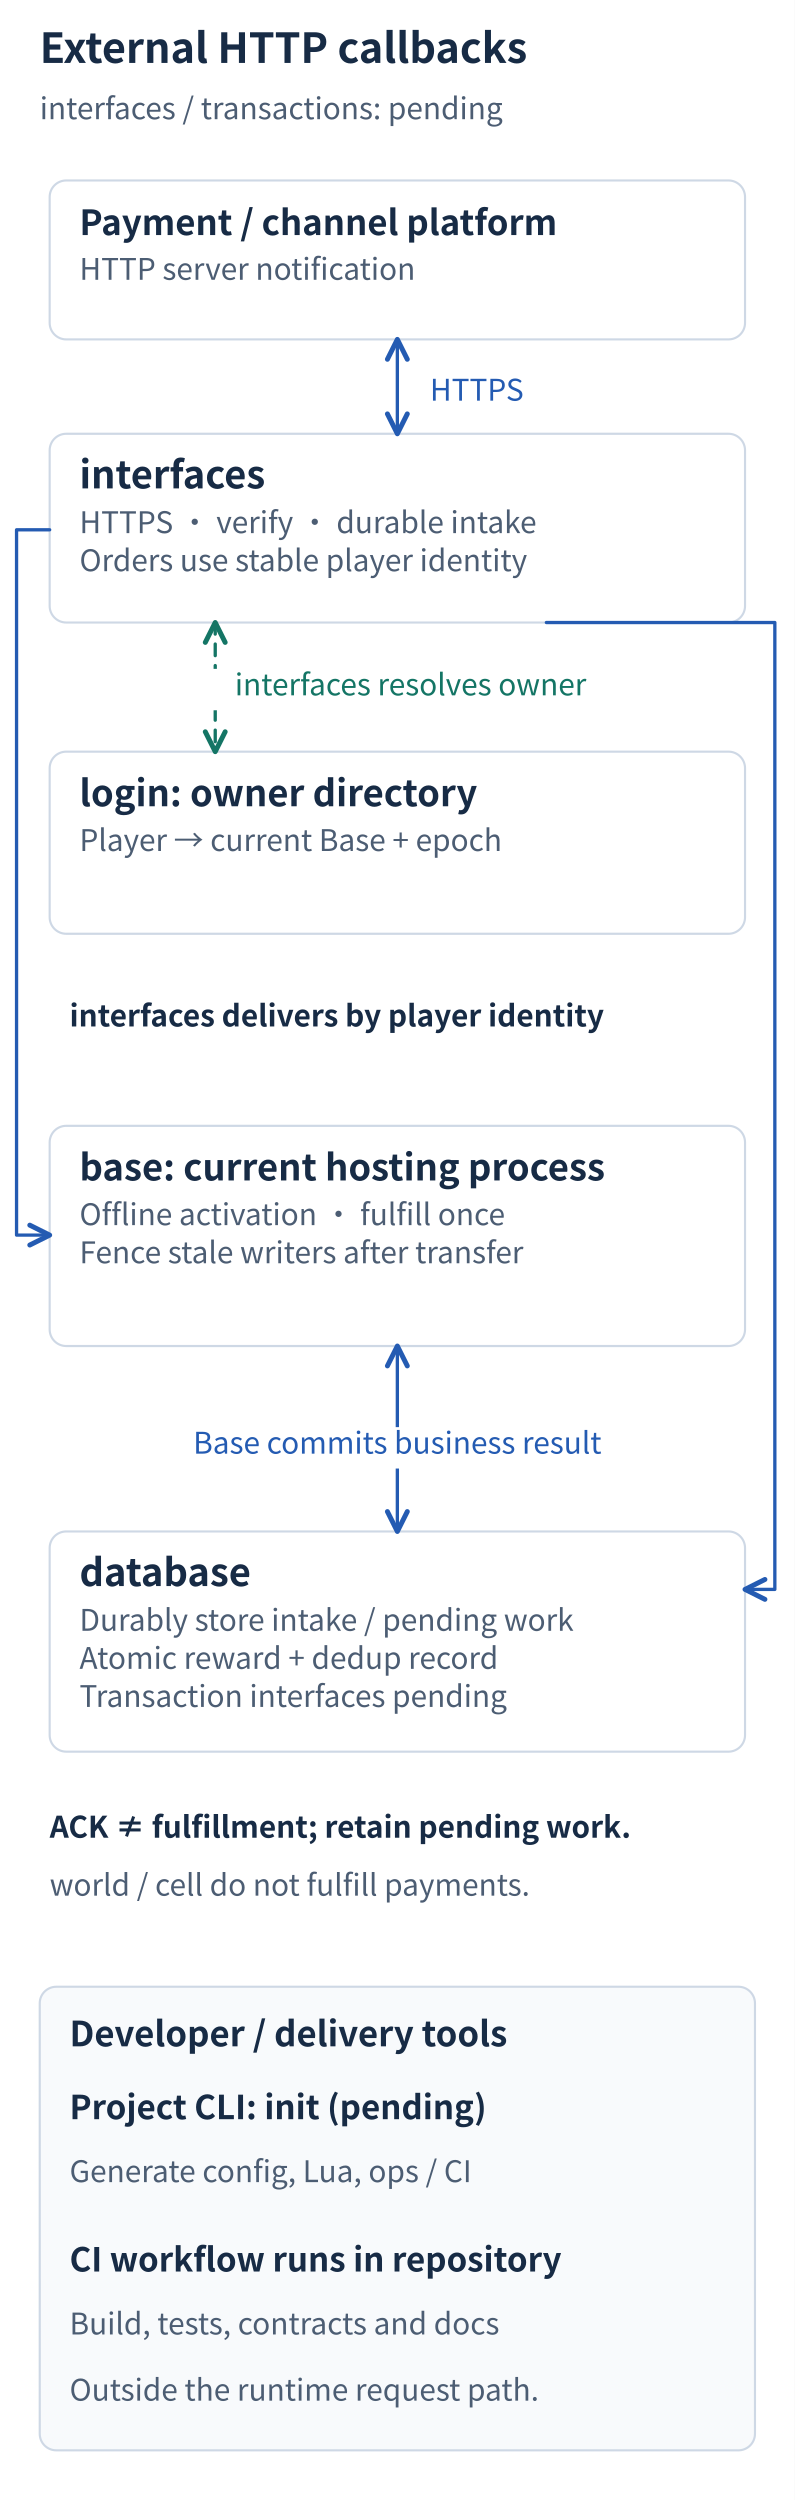
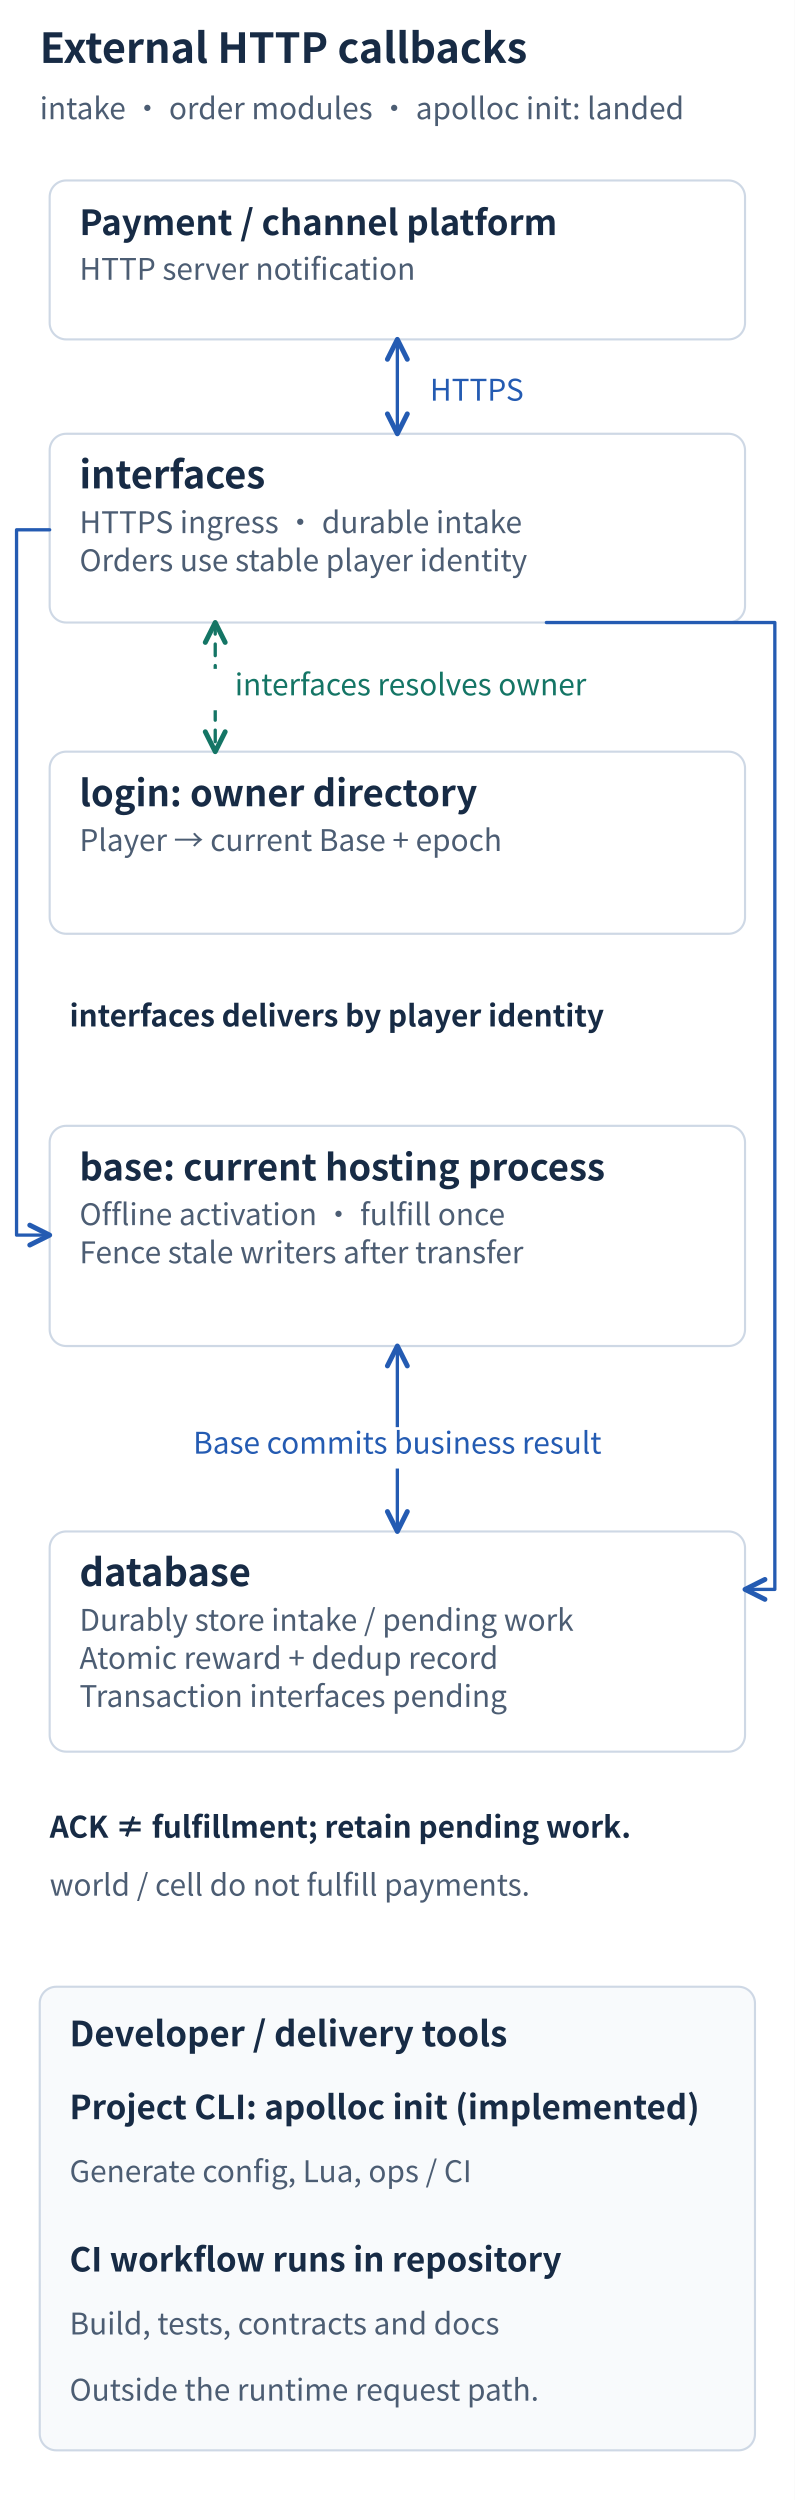
<svg xmlns="http://www.w3.org/2000/svg" width="480" height="1510" viewBox="0 0 480 1510" role="img" aria-labelledby="title desc" lang="en">
  <defs>
    <marker id="blue" markerWidth="8" markerHeight="8" refX="7" refY="4" orient="auto-start-reverse">
      <path d="M1 1 L7 4 L1 7" fill="none" stroke="#245bb2" stroke-width="1.5" stroke-linecap="round" stroke-linejoin="round" />
    </marker>
    <marker id="teal" markerWidth="8" markerHeight="8" refX="7" refY="4" orient="auto-start-reverse">
      <path d="M1 1 L7 4 L1 7" fill="none" stroke="#147565" stroke-width="1.5" stroke-linecap="round" stroke-linejoin="round" />
    </marker>
    <style>text{font-family:ui-sans-serif,system-ui,-apple-system,"Segoe UI","Noto Sans CJK SC","Microsoft YaHei",sans-serif;fill:#172b45}.sub{fill:#4c5d73}.blue{fill:#245bb2}.teal{fill:#147565}</style>
  </defs>
  <rect width="480" height="1510" fill="#fff" />
  <text x="24" y="38" font-size="25" font-weight="600" text-anchor="start">External HTTP callbacks</text>
-   <text x="24" y="72" font-size="18" font-weight="400" text-anchor="start" class="sub">interfaces / transactions: pending</text>
+   <text x="24" y="72" font-size="18" font-weight="400" text-anchor="start" class="sub">intake · order modules · apolloc init: landed</text>
  <g data-node="Payment / channel platform">
    <rect x="30" y="109" width="420" height="96" rx="10" fill="#fff" stroke="#ced8e5" stroke-width="1.3" />
    <text x="48" y="142" font-size="21" font-weight="600" text-anchor="start">Payment / channel platform</text>
    <text x="48" y="169" font-size="18" font-weight="400" text-anchor="start" class="sub">HTTP server notification</text>
  </g>
  <g data-node="interfaces">
    <rect x="30" y="262" width="420" height="114" rx="10" fill="#fff" stroke="#ced8e5" stroke-width="1.3" />
    <text x="48" y="295" font-size="23" font-weight="600" text-anchor="start">interfaces</text>
-     <text x="48" y="322" font-size="18" font-weight="400" text-anchor="start" class="sub">HTTPS · verify · durable intake</text>
+     <text x="48" y="322" font-size="18" font-weight="400" text-anchor="start" class="sub">HTTPS ingress · durable intake</text>
    <text x="48" y="345" font-size="18" font-weight="400" text-anchor="start" class="sub">Orders use stable player identity</text>
  </g>
  <path d="M240 205 L240 262" fill="none" stroke="#245bb2" stroke-width="2" stroke-linecap="round" stroke-linejoin="round" marker-end="url(#blue)" marker-start="url(#blue)" />
  <rect x="255.25" y="225" width="65.5" height="26" rx="3" fill="#fff" stroke="none" stroke-width="1.3" />
  <text x="288" y="242" font-size="18" font-weight="500" text-anchor="middle" class="blue">HTTPS</text>
  <g data-node="login: owner directory">
    <rect x="30" y="454" width="420" height="110" rx="10" fill="#fff" stroke="#ced8e5" stroke-width="1.3" />
    <text x="48" y="487" font-size="22" font-weight="600" text-anchor="start">login: owner directory</text>
    <text x="48" y="514" font-size="18" font-weight="400" text-anchor="start" class="sub">Player → current Base + epoch</text>
  </g>
  <path d="M130 376 L130 454" fill="none" stroke="#147565" stroke-width="2" stroke-linecap="round" stroke-linejoin="round" marker-end="url(#teal)" marker-start="url(#teal)" stroke-dasharray="7 6" />
  <rect x="123.125" y="404" width="249.75" height="25" rx="3" fill="#fff" stroke="none" stroke-width="1.3" />
  <text x="248" y="420" font-size="18" font-weight="500" text-anchor="middle" class="teal">interfaces resolves owner</text>
  <g data-node="base: current hosting process">
    <rect x="30" y="680" width="420" height="133" rx="10" fill="#fff" stroke="#ced8e5" stroke-width="1.3" />
    <text x="48" y="713" font-size="22" font-weight="600" text-anchor="start">base: current hosting process</text>
    <text x="48" y="740" font-size="18" font-weight="400" text-anchor="start" class="sub">Offline activation · fulfill once</text>
    <text x="48" y="763" font-size="18" font-weight="400" text-anchor="start" class="sub">Fence stale writers after transfer</text>
  </g>
  <path d="M30 320 L10 320 L10 746 L30 746" fill="none" stroke="#245bb2" stroke-width="2" stroke-linecap="round" stroke-linejoin="round" marker-end="url(#blue)" />
  <text x="42" y="620" font-size="18" font-weight="600" text-anchor="start">interfaces delivers by player identity</text>
  <g data-node="database">
    <rect x="30" y="925" width="420" height="133" rx="10" fill="#fff" stroke="#ced8e5" stroke-width="1.3" />
    <text x="48" y="958" font-size="23" font-weight="600" text-anchor="start">database</text>
    <text x="48" y="985" font-size="18" font-weight="400" text-anchor="start" class="sub">Durably store intake / pending work</text>
    <text x="48" y="1008" font-size="18" font-weight="400" text-anchor="start" class="sub">Atomic reward + dedup record</text>
    <text x="48" y="1031" font-size="18" font-weight="400" text-anchor="start" class="sub">Transaction interfaces pending</text>
  </g>
  <path d="M330 376 L468 376 L468 960 L450 960" fill="none" stroke="#245bb2" stroke-width="2" stroke-linecap="round" stroke-linejoin="round" marker-end="url(#blue)" />
  <path d="M240 813 L240 925" fill="none" stroke="#245bb2" stroke-width="2" stroke-linecap="round" stroke-linejoin="round" marker-end="url(#blue)" marker-start="url(#blue)" />
  <rect x="101.1" y="862" width="277.8" height="25" rx="3" fill="#fff" stroke="none" stroke-width="1.3" />
  <text x="240" y="878" font-size="18" font-weight="500" text-anchor="middle" class="blue">Base commits business result</text>
  <text x="30" y="1110" font-size="18" font-weight="600" text-anchor="start">ACK ≠ fulfillment; retain pending work.</text>
  <text x="30" y="1145" font-size="18" font-weight="400" text-anchor="start" class="sub">world / cell do not fulfill payments.</text>
  <rect x="24" y="1200" width="432" height="280" rx="10" fill="#f8fafc" stroke="#ced8e5" stroke-width="1.3" />
  <text x="42" y="1236" font-size="21" font-weight="600" text-anchor="start">Developer / delivery tools</text>
-   <text x="42" y="1280" font-size="20" font-weight="600" text-anchor="start">Project CLI: init (pending)</text>
+   <text x="42" y="1280" font-size="20" font-weight="600" text-anchor="start">Project CLI: apolloc init (implemented)</text>
  <text x="42" y="1318" font-size="18" font-weight="400" text-anchor="start" class="sub">Generate config, Lua, ops / CI</text>
  <text x="42" y="1372" font-size="20" font-weight="600" text-anchor="start">CI workflow runs in repository</text>
  <text x="42" y="1410" font-size="18" font-weight="400" text-anchor="start" class="sub">Build, tests, contracts and docs</text>
  <text x="42" y="1450" font-size="18" font-weight="400" text-anchor="start" class="sub">Outside the runtime request path.</text>
</svg>
